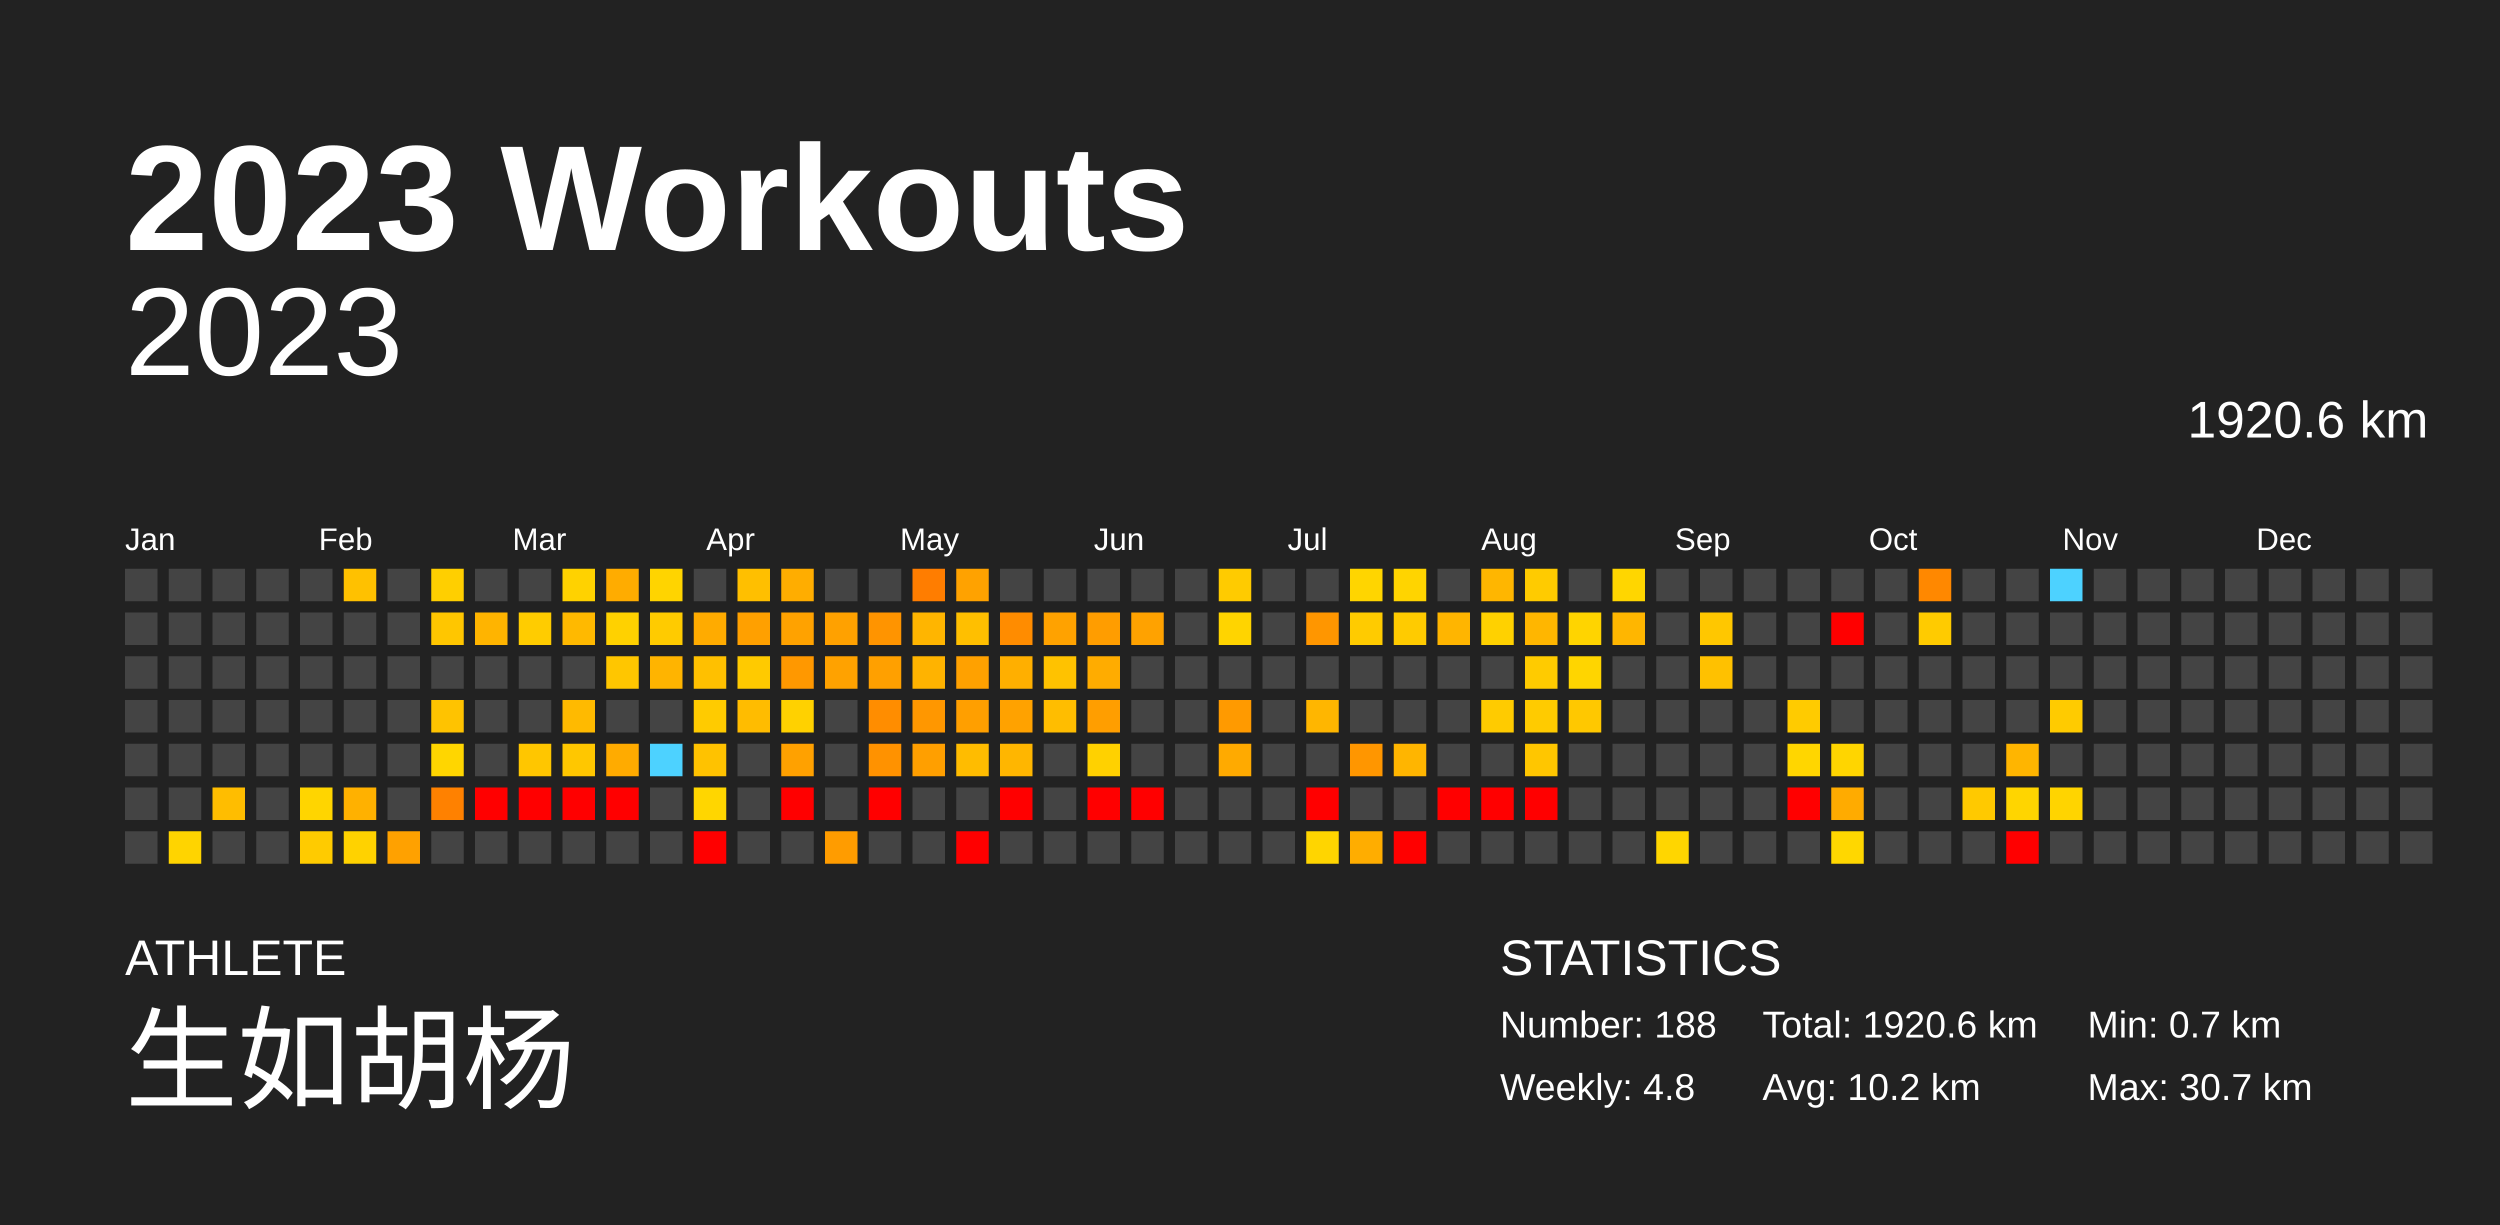
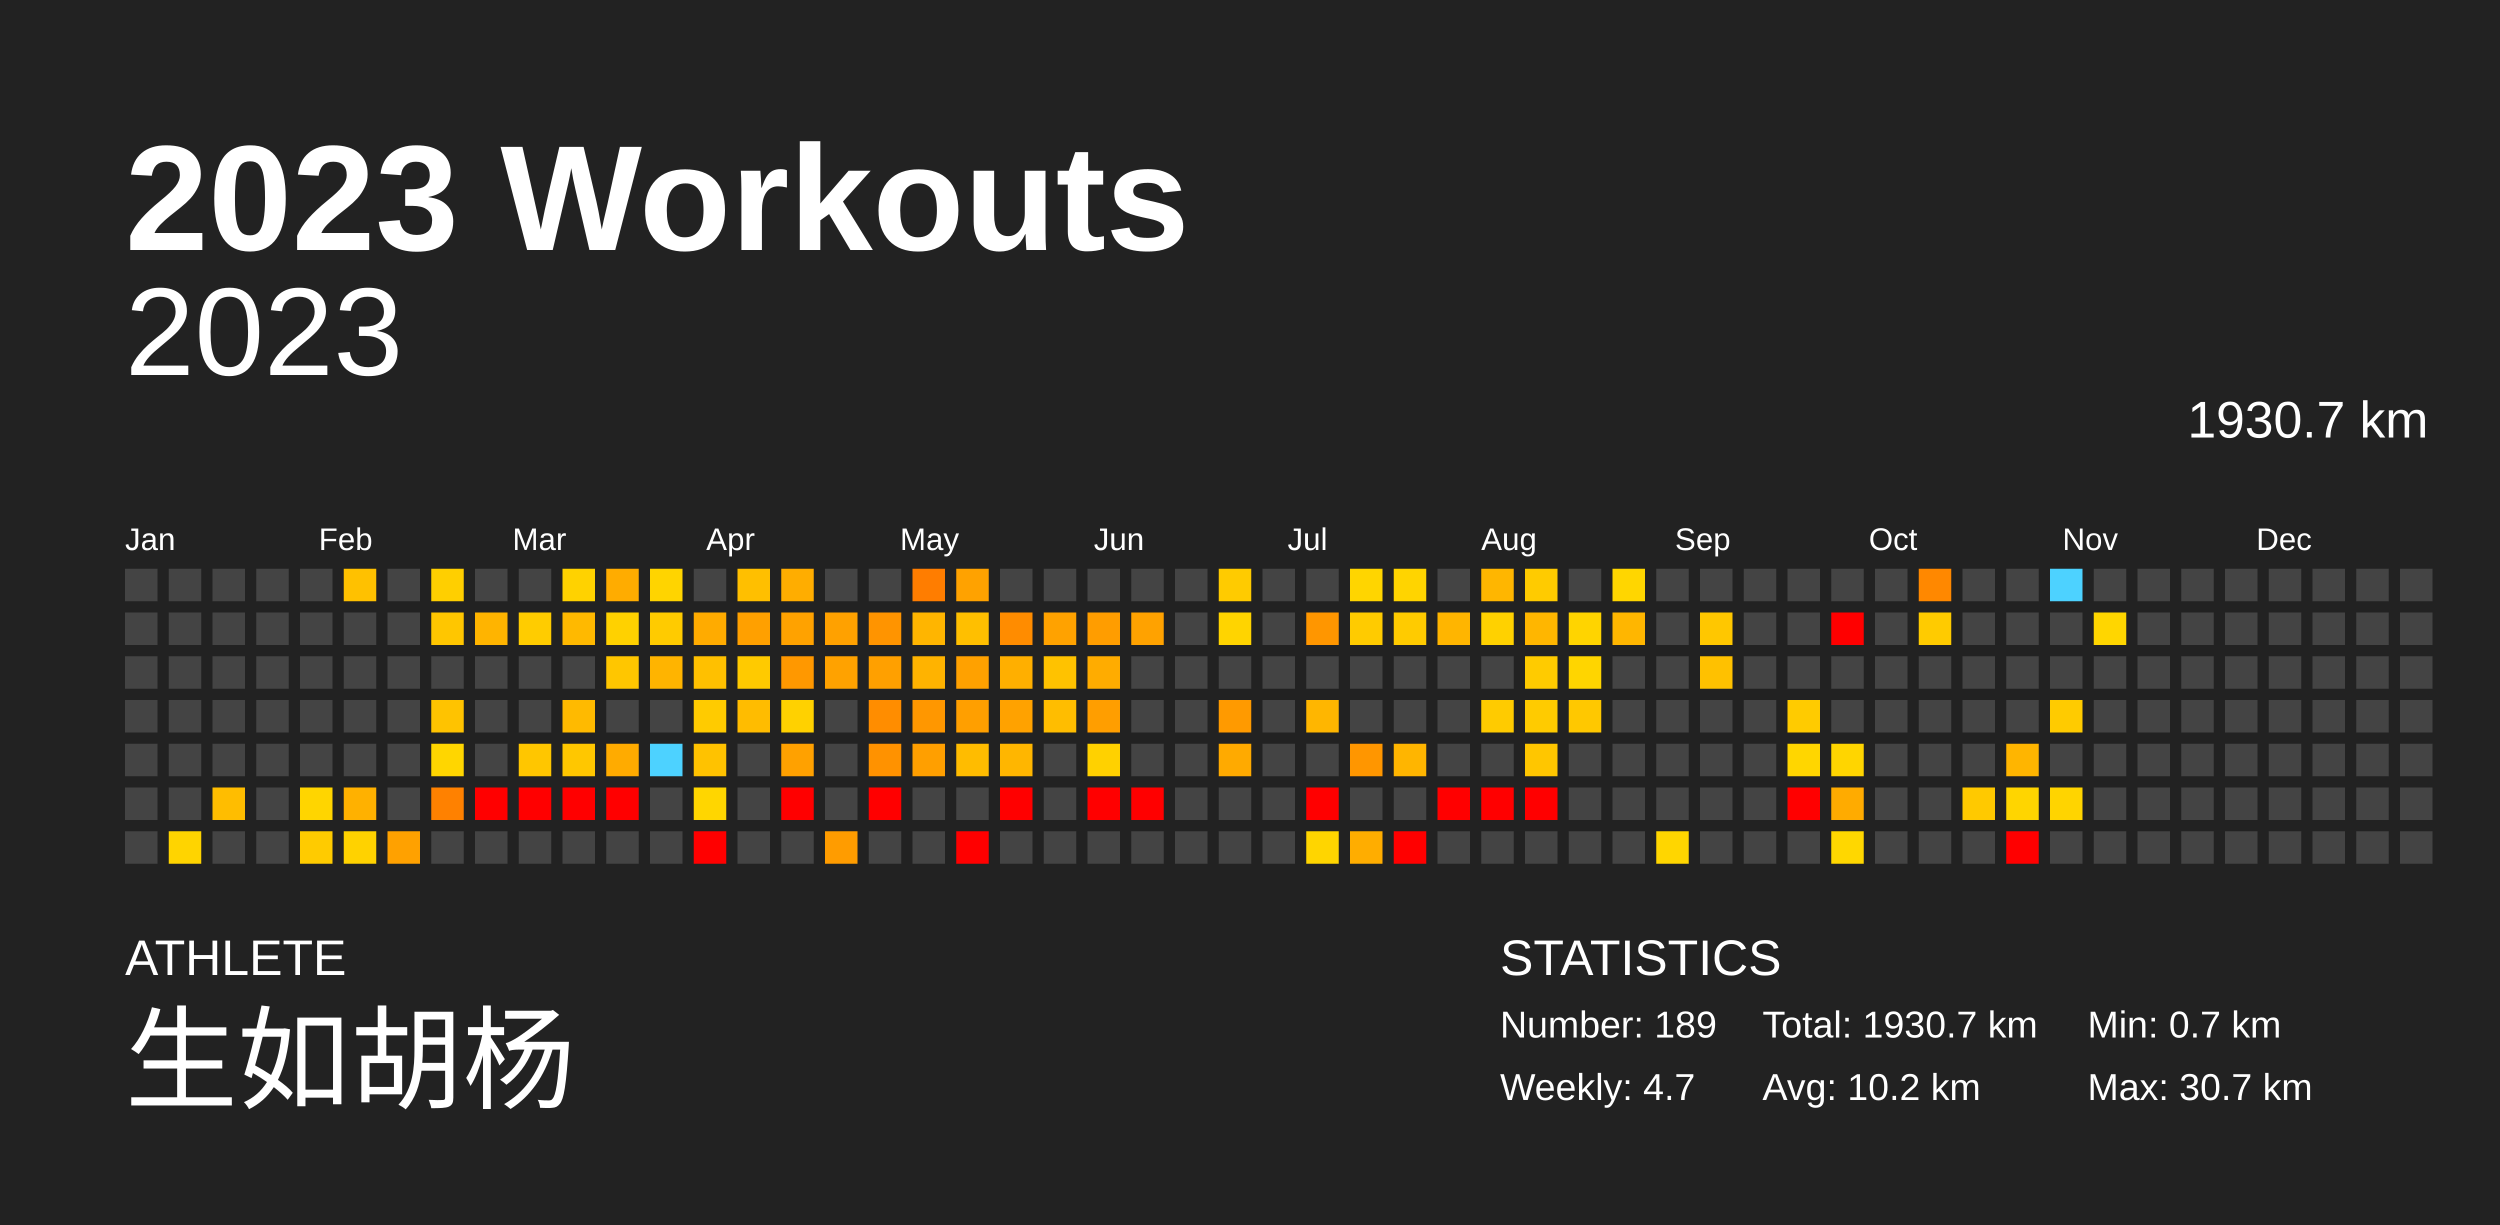
<svg xmlns="http://www.w3.org/2000/svg" baseProfile="full" height="98mm" version="1.1" viewBox="0,0,200,98" width="200mm">
  <defs />
  <rect fill="#222222" height="98" width="200" x="0" y="0" />
  <text fill="#FFFFFF" style="font-size:12px; font-family:Arial; font-weight:bold;" x="10" y="20">2023 Workouts</text>
  <text fill="#FFFFFF" style="font-size:4px; font-family:Arial" x="10" y="78">ATHLETE</text>
  <text fill="#FFFFFF" style="font-size:9px; font-family:Arial" x="10" y="88">生如胡杨</text>
  <text fill="#FFFFFF" style="font-size:4px; font-family:Arial" x="120" y="78">STATISTICS</text>
-   <text fill="#FFFFFF" style="font-size:3px; font-family:Arial" x="120" y="83">Number: 188</text>
-   <text fill="#FFFFFF" style="font-size:3px; font-family:Arial" x="120" y="88">Weekly: 4.8</text>
-   <text fill="#FFFFFF" style="font-size:3px; font-family:Arial" x="141" y="83">Total: 1920.6 km</text>
+   <text fill="#FFFFFF" style="font-size:3px; font-family:Arial" x="120" y="83">Number: 189</text>
+   <text fill="#FFFFFF" style="font-size:3px; font-family:Arial" x="120" y="88">Weekly: 4.7</text>
+   <text fill="#FFFFFF" style="font-size:3px; font-family:Arial" x="141" y="83">Total: 1930.7 km</text>
  <text fill="#FFFFFF" style="font-size:3px; font-family:Arial" x="141" y="88">Avg: 10.2 km</text>
  <text fill="#FFFFFF" style="font-size:3px; font-family:Arial" x="167" y="83">Min: 0.7 km</text>
  <text fill="#FFFFFF" style="font-size:3px; font-family:Arial" x="167" y="88">Max: 30.7 km</text>
  <text alignment-baseline="hanging" fill="#FFFFFF" style="font-size:10.0px; font-family:Arial;" x="10" y="30">2023</text>
-   <text alignment-baseline="hanging" fill="#FFFFFF" style="font-size:4.125px; font-family:Arial;" x="175" y="35">1920.6 km</text>
+   <text alignment-baseline="hanging" fill="#FFFFFF" style="font-size:4.125px; font-family:Arial;" x="175" y="35">1930.7 km</text>
  <text fill="#FFFFFF" style="font-size:2.5px; font-family:Arial" x="10.0" y="44">Jan</text>
  <text fill="#FFFFFF" style="font-size:2.5px; font-family:Arial" x="25.5" y="44">Feb</text>
  <text fill="#FFFFFF" style="font-size:2.5px; font-family:Arial" x="41.0" y="44">Mar</text>
  <text fill="#FFFFFF" style="font-size:2.5px; font-family:Arial" x="56.5" y="44">Apr</text>
  <text fill="#FFFFFF" style="font-size:2.5px; font-family:Arial" x="72.0" y="44">May</text>
  <text fill="#FFFFFF" style="font-size:2.5px; font-family:Arial" x="87.5" y="44">Jun</text>
  <text fill="#FFFFFF" style="font-size:2.5px; font-family:Arial" x="103.0" y="44">Jul</text>
  <text fill="#FFFFFF" style="font-size:2.5px; font-family:Arial" x="118.5" y="44">Aug</text>
  <text fill="#FFFFFF" style="font-size:2.5px; font-family:Arial" x="134.0" y="44">Sep</text>
  <text fill="#FFFFFF" style="font-size:2.5px; font-family:Arial" x="149.5" y="44">Oct</text>
  <text fill="#FFFFFF" style="font-size:2.5px; font-family:Arial" x="165.0" y="44">Nov</text>
  <text fill="#FFFFFF" style="font-size:2.5px; font-family:Arial" x="180.5" y="44">Dec</text>
  <rect fill="#444444" height="2.6" width="2.6" x="10.0" y="45.5" />
  <rect fill="#444444" height="2.6" width="2.6" x="10.0" y="49.0" />
  <rect fill="#444444" height="2.6" width="2.6" x="10.0" y="52.5" />
  <rect fill="#444444" height="2.6" width="2.6" x="10.0" y="56.0" />
  <rect fill="#444444" height="2.6" width="2.6" x="10.0" y="59.5" />
  <rect fill="#444444" height="2.6" width="2.6" x="10.0" y="63.0" />
  <rect fill="#444444" height="2.6" width="2.6" x="10.0" y="66.5" />
  <rect fill="#444444" height="2.6" width="2.6" x="13.5" y="45.5" />
  <rect fill="#444444" height="2.6" width="2.6" x="13.5" y="49.0" />
  <rect fill="#444444" height="2.6" width="2.6" x="13.5" y="52.5" />
  <rect fill="#444444" height="2.6" width="2.6" x="13.5" y="56.0" />
  <rect fill="#444444" height="2.6" width="2.6" x="13.5" y="59.5" />
  <rect fill="#444444" height="2.6" width="2.6" x="13.5" y="63.0" />
  <rect fill="#ffd400" height="2.6" width="2.6" x="13.5" y="66.5" />
  <rect fill="#444444" height="2.6" width="2.6" x="17.0" y="45.5" />
  <rect fill="#444444" height="2.6" width="2.6" x="17.0" y="49.0" />
  <rect fill="#444444" height="2.6" width="2.6" x="17.0" y="52.5" />
  <rect fill="#444444" height="2.6" width="2.6" x="17.0" y="56.0" />
  <rect fill="#444444" height="2.6" width="2.6" x="17.0" y="59.5" />
  <rect fill="#ffbd00" height="2.6" width="2.6" x="17.0" y="63.0" />
  <rect fill="#444444" height="2.6" width="2.6" x="17.0" y="66.5" />
  <rect fill="#444444" height="2.6" width="2.6" x="20.5" y="45.5" />
  <rect fill="#444444" height="2.6" width="2.6" x="20.5" y="49.0" />
  <rect fill="#444444" height="2.6" width="2.6" x="20.5" y="52.5" />
  <rect fill="#444444" height="2.6" width="2.6" x="20.5" y="56.0" />
  <rect fill="#444444" height="2.6" width="2.6" x="20.5" y="59.5" />
  <rect fill="#444444" height="2.6" width="2.6" x="20.5" y="63.0" />
  <rect fill="#444444" height="2.6" width="2.6" x="20.5" y="66.5" />
  <rect fill="#444444" height="2.6" width="2.6" x="24.0" y="45.5" />
  <rect fill="#444444" height="2.6" width="2.6" x="24.0" y="49.0" />
  <rect fill="#444444" height="2.6" width="2.6" x="24.0" y="52.5" />
  <rect fill="#444444" height="2.6" width="2.6" x="24.0" y="56.0" />
  <rect fill="#444444" height="2.6" width="2.6" x="24.0" y="59.5" />
  <rect fill="#ffd500" height="2.6" width="2.6" x="24.0" y="63.0" />
  <rect fill="#ffcb00" height="2.6" width="2.6" x="24.0" y="66.5" />
  <rect fill="#ffc100" height="2.6" width="2.6" x="27.5" y="45.5" />
  <rect fill="#444444" height="2.6" width="2.6" x="27.5" y="49.0" />
  <rect fill="#444444" height="2.6" width="2.6" x="27.5" y="52.5" />
  <rect fill="#444444" height="2.6" width="2.6" x="27.5" y="56.0" />
  <rect fill="#444444" height="2.6" width="2.6" x="27.5" y="59.5" />
  <rect fill="#ffb100" height="2.6" width="2.6" x="27.5" y="63.0" />
  <rect fill="#ffd200" height="2.6" width="2.6" x="27.5" y="66.5" />
  <rect fill="#444444" height="2.6" width="2.6" x="31.0" y="45.5" />
  <rect fill="#444444" height="2.6" width="2.6" x="31.0" y="49.0" />
  <rect fill="#444444" height="2.6" width="2.6" x="31.0" y="52.5" />
  <rect fill="#444444" height="2.6" width="2.6" x="31.0" y="56.0" />
  <rect fill="#444444" height="2.6" width="2.6" x="31.0" y="59.5" />
  <rect fill="#444444" height="2.6" width="2.6" x="31.0" y="63.0" />
  <rect fill="#ffa100" height="2.6" width="2.6" x="31.0" y="66.5" />
  <rect fill="#ffcf00" height="2.6" width="2.6" x="34.5" y="45.5" />
  <rect fill="#ffc600" height="2.6" width="2.6" x="34.5" y="49.0" />
  <rect fill="#444444" height="2.6" width="2.6" x="34.5" y="52.5" />
  <rect fill="#ffc300" height="2.6" width="2.6" x="34.5" y="56.0" />
  <rect fill="#ffd600" height="2.6" width="2.6" x="34.5" y="59.5" />
  <rect fill="#ff8100" height="2.6" width="2.6" x="34.5" y="63.0" />
  <rect fill="#444444" height="2.6" width="2.6" x="34.5" y="66.5" />
  <rect fill="#444444" height="2.6" width="2.6" x="38.0" y="45.5" />
  <rect fill="#ffb400" height="2.6" width="2.6" x="38.0" y="49.0" />
  <rect fill="#444444" height="2.6" width="2.6" x="38.0" y="52.5" />
  <rect fill="#444444" height="2.6" width="2.6" x="38.0" y="56.0" />
  <rect fill="#444444" height="2.6" width="2.6" x="38.0" y="59.5" />
  <rect fill="red" height="2.6" width="2.6" x="38.0" y="63.0" />
  <rect fill="#444444" height="2.6" width="2.6" x="38.0" y="66.5" />
  <rect fill="#444444" height="2.6" width="2.6" x="41.5" y="45.5" />
  <rect fill="#ffcc00" height="2.6" width="2.6" x="41.5" y="49.0" />
  <rect fill="#444444" height="2.6" width="2.6" x="41.5" y="52.5" />
  <rect fill="#444444" height="2.6" width="2.6" x="41.5" y="56.0" />
  <rect fill="#ffc600" height="2.6" width="2.6" x="41.5" y="59.5" />
  <rect fill="red" height="2.6" width="2.6" x="41.5" y="63.0" />
  <rect fill="#444444" height="2.6" width="2.6" x="41.5" y="66.5" />
  <rect fill="#ffd200" height="2.6" width="2.6" x="45.0" y="45.5" />
  <rect fill="#ffb900" height="2.6" width="2.6" x="45.0" y="49.0" />
  <rect fill="#444444" height="2.6" width="2.6" x="45.0" y="52.5" />
  <rect fill="#ffba00" height="2.6" width="2.6" x="45.0" y="56.0" />
  <rect fill="#ffc700" height="2.6" width="2.6" x="45.0" y="59.5" />
  <rect fill="red" height="2.6" width="2.6" x="45.0" y="63.0" />
  <rect fill="#444444" height="2.6" width="2.6" x="45.0" y="66.5" />
  <rect fill="#ffac00" height="2.6" width="2.6" x="48.5" y="45.5" />
  <rect fill="#ffd100" height="2.6" width="2.6" x="48.5" y="49.0" />
  <rect fill="#ffc600" height="2.6" width="2.6" x="48.5" y="52.5" />
  <rect fill="#444444" height="2.6" width="2.6" x="48.5" y="56.0" />
  <rect fill="#ffab00" height="2.6" width="2.6" x="48.5" y="59.5" />
  <rect fill="red" height="2.6" width="2.6" x="48.5" y="63.0" />
  <rect fill="#444444" height="2.6" width="2.6" x="48.5" y="66.5" />
  <rect fill="#ffd400" height="2.6" width="2.6" x="52.0" y="45.5" />
  <rect fill="#ffcb00" height="2.6" width="2.6" x="52.0" y="49.0" />
  <rect fill="#ffb400" height="2.6" width="2.6" x="52.0" y="52.5" />
  <rect fill="#444444" height="2.6" width="2.6" x="52.0" y="56.0" />
  <rect fill="#4dd2ff" height="2.6" width="2.6" x="52.0" y="59.5" />
  <rect fill="#444444" height="2.6" width="2.6" x="52.0" y="63.0" />
  <rect fill="#444444" height="2.6" width="2.6" x="52.0" y="66.5" />
  <rect fill="#444444" height="2.6" width="2.6" x="55.5" y="45.5" />
  <rect fill="#ffab00" height="2.6" width="2.6" x="55.5" y="49.0" />
  <rect fill="#ffc000" height="2.6" width="2.6" x="55.5" y="52.5" />
  <rect fill="#ffcb00" height="2.6" width="2.6" x="55.5" y="56.0" />
  <rect fill="#ffc200" height="2.6" width="2.6" x="55.5" y="59.5" />
  <rect fill="#ffd600" height="2.6" width="2.6" x="55.5" y="63.0" />
  <rect fill="red" height="2.6" width="2.6" x="55.5" y="66.5" />
  <rect fill="#ffbf00" height="2.6" width="2.6" x="59.0" y="45.5" />
  <rect fill="#ffa000" height="2.6" width="2.6" x="59.0" y="49.0" />
  <rect fill="#ffca00" height="2.6" width="2.6" x="59.0" y="52.5" />
  <rect fill="#ffbc00" height="2.6" width="2.6" x="59.0" y="56.0" />
  <rect fill="#444444" height="2.6" width="2.6" x="59.0" y="59.5" />
  <rect fill="#444444" height="2.6" width="2.6" x="59.0" y="63.0" />
  <rect fill="#444444" height="2.6" width="2.6" x="59.0" y="66.5" />
  <rect fill="#ffad00" height="2.6" width="2.6" x="62.5" y="45.5" />
  <rect fill="#ffa200" height="2.6" width="2.6" x="62.5" y="49.0" />
  <rect fill="#ff9800" height="2.6" width="2.6" x="62.5" y="52.5" />
  <rect fill="#ffd100" height="2.6" width="2.6" x="62.5" y="56.0" />
  <rect fill="#ffa100" height="2.6" width="2.6" x="62.5" y="59.5" />
  <rect fill="red" height="2.6" width="2.6" x="62.5" y="63.0" />
  <rect fill="#444444" height="2.6" width="2.6" x="62.5" y="66.5" />
  <rect fill="#444444" height="2.6" width="2.6" x="66.0" y="45.5" />
  <rect fill="#ffa100" height="2.6" width="2.6" x="66.0" y="49.0" />
  <rect fill="#ffa200" height="2.6" width="2.6" x="66.0" y="52.5" />
  <rect fill="#444444" height="2.6" width="2.6" x="66.0" y="56.0" />
  <rect fill="#444444" height="2.6" width="2.6" x="66.0" y="59.5" />
  <rect fill="#444444" height="2.6" width="2.6" x="66.0" y="63.0" />
  <rect fill="#ff9c00" height="2.6" width="2.6" x="66.0" y="66.5" />
  <rect fill="#444444" height="2.6" width="2.6" x="69.5" y="45.5" />
  <rect fill="#ff9400" height="2.6" width="2.6" x="69.5" y="49.0" />
  <rect fill="#ffa000" height="2.6" width="2.6" x="69.5" y="52.5" />
  <rect fill="#ff8d00" height="2.6" width="2.6" x="69.5" y="56.0" />
  <rect fill="#ff9200" height="2.6" width="2.6" x="69.5" y="59.5" />
  <rect fill="red" height="2.6" width="2.6" x="69.5" y="63.0" />
  <rect fill="#444444" height="2.6" width="2.6" x="69.5" y="66.5" />
  <rect fill="#ff7d00" height="2.6" width="2.6" x="73.0" y="45.5" />
  <rect fill="#ffb500" height="2.6" width="2.6" x="73.0" y="49.0" />
  <rect fill="#ffb300" height="2.6" width="2.6" x="73.0" y="52.5" />
  <rect fill="#ff9700" height="2.6" width="2.6" x="73.0" y="56.0" />
  <rect fill="#ff9f00" height="2.6" width="2.6" x="73.0" y="59.5" />
  <rect fill="#444444" height="2.6" width="2.6" x="73.0" y="63.0" />
  <rect fill="#444444" height="2.6" width="2.6" x="73.0" y="66.5" />
  <rect fill="#ffa200" height="2.6" width="2.6" x="76.5" y="45.5" />
  <rect fill="#ffbf00" height="2.6" width="2.6" x="76.5" y="49.0" />
  <rect fill="#ffa100" height="2.6" width="2.6" x="76.5" y="52.5" />
  <rect fill="#ff9f00" height="2.6" width="2.6" x="76.5" y="56.0" />
  <rect fill="#ffbc00" height="2.6" width="2.6" x="76.5" y="59.5" />
  <rect fill="#444444" height="2.6" width="2.6" x="76.5" y="63.0" />
  <rect fill="red" height="2.6" width="2.6" x="76.5" y="66.5" />
  <rect fill="#444444" height="2.6" width="2.6" x="80.0" y="45.5" />
  <rect fill="#ff8c00" height="2.6" width="2.6" x="80.0" y="49.0" />
  <rect fill="#ffaf00" height="2.6" width="2.6" x="80.0" y="52.5" />
  <rect fill="#ffa200" height="2.6" width="2.6" x="80.0" y="56.0" />
  <rect fill="#ffb600" height="2.6" width="2.6" x="80.0" y="59.5" />
  <rect fill="red" height="2.6" width="2.6" x="80.0" y="63.0" />
  <rect fill="#444444" height="2.6" width="2.6" x="80.0" y="66.5" />
  <rect fill="#444444" height="2.6" width="2.6" x="83.5" y="45.5" />
  <rect fill="#ffa200" height="2.6" width="2.6" x="83.5" y="49.0" />
  <rect fill="#ffc200" height="2.6" width="2.6" x="83.5" y="52.5" />
  <rect fill="#ffbd00" height="2.6" width="2.6" x="83.5" y="56.0" />
  <rect fill="#444444" height="2.6" width="2.6" x="83.5" y="59.5" />
  <rect fill="#444444" height="2.6" width="2.6" x="83.5" y="63.0" />
  <rect fill="#444444" height="2.6" width="2.6" x="83.5" y="66.5" />
  <rect fill="#444444" height="2.6" width="2.6" x="87.0" y="45.5" />
  <rect fill="#ff9d00" height="2.6" width="2.6" x="87.0" y="49.0" />
  <rect fill="#ffac00" height="2.6" width="2.6" x="87.0" y="52.5" />
  <rect fill="#ff9e00" height="2.6" width="2.6" x="87.0" y="56.0" />
  <rect fill="#ffd100" height="2.6" width="2.6" x="87.0" y="59.5" />
  <rect fill="red" height="2.6" width="2.6" x="87.0" y="63.0" />
  <rect fill="#444444" height="2.6" width="2.6" x="87.0" y="66.5" />
  <rect fill="#444444" height="2.6" width="2.6" x="90.5" y="45.5" />
  <rect fill="#ffa200" height="2.6" width="2.6" x="90.5" y="49.0" />
  <rect fill="#444444" height="2.6" width="2.6" x="90.5" y="52.5" />
  <rect fill="#444444" height="2.6" width="2.6" x="90.5" y="56.0" />
  <rect fill="#444444" height="2.6" width="2.6" x="90.5" y="59.5" />
  <rect fill="red" height="2.6" width="2.6" x="90.5" y="63.0" />
  <rect fill="#444444" height="2.6" width="2.6" x="90.5" y="66.5" />
  <rect fill="#444444" height="2.6" width="2.6" x="94.0" y="45.5" />
  <rect fill="#444444" height="2.6" width="2.6" x="94.0" y="49.0" />
  <rect fill="#444444" height="2.6" width="2.6" x="94.0" y="52.5" />
  <rect fill="#444444" height="2.6" width="2.6" x="94.0" y="56.0" />
  <rect fill="#444444" height="2.6" width="2.6" x="94.0" y="59.5" />
  <rect fill="#444444" height="2.6" width="2.6" x="94.0" y="63.0" />
  <rect fill="#444444" height="2.6" width="2.6" x="94.0" y="66.5" />
  <rect fill="#ffcb00" height="2.6" width="2.6" x="97.5" y="45.5" />
  <rect fill="#ffd400" height="2.6" width="2.6" x="97.5" y="49.0" />
  <rect fill="#444444" height="2.6" width="2.6" x="97.5" y="52.5" />
  <rect fill="#ff9a00" height="2.6" width="2.6" x="97.5" y="56.0" />
  <rect fill="#ffaa00" height="2.6" width="2.6" x="97.5" y="59.5" />
  <rect fill="#444444" height="2.6" width="2.6" x="97.5" y="63.0" />
  <rect fill="#444444" height="2.6" width="2.6" x="97.5" y="66.5" />
  <rect fill="#444444" height="2.6" width="2.6" x="101.0" y="45.5" />
  <rect fill="#444444" height="2.6" width="2.6" x="101.0" y="49.0" />
  <rect fill="#444444" height="2.6" width="2.6" x="101.0" y="52.5" />
  <rect fill="#444444" height="2.6" width="2.6" x="101.0" y="56.0" />
  <rect fill="#444444" height="2.6" width="2.6" x="101.0" y="59.5" />
  <rect fill="#444444" height="2.6" width="2.6" x="101.0" y="63.0" />
  <rect fill="#444444" height="2.6" width="2.6" x="101.0" y="66.5" />
  <rect fill="#444444" height="2.6" width="2.6" x="104.5" y="45.5" />
  <rect fill="#ff9600" height="2.6" width="2.6" x="104.5" y="49.0" />
  <rect fill="#444444" height="2.6" width="2.6" x="104.5" y="52.5" />
  <rect fill="#ffb600" height="2.6" width="2.6" x="104.5" y="56.0" />
  <rect fill="#444444" height="2.6" width="2.6" x="104.5" y="59.5" />
  <rect fill="red" height="2.6" width="2.6" x="104.5" y="63.0" />
  <rect fill="#ffd500" height="2.6" width="2.6" x="104.5" y="66.5" />
  <rect fill="#ffd500" height="2.6" width="2.6" x="108.0" y="45.5" />
  <rect fill="#ffcb00" height="2.6" width="2.6" x="108.0" y="49.0" />
  <rect fill="#444444" height="2.6" width="2.6" x="108.0" y="52.5" />
  <rect fill="#444444" height="2.6" width="2.6" x="108.0" y="56.0" />
  <rect fill="#ff9600" height="2.6" width="2.6" x="108.0" y="59.5" />
  <rect fill="#444444" height="2.6" width="2.6" x="108.0" y="63.0" />
  <rect fill="#ffad00" height="2.6" width="2.6" x="108.0" y="66.5" />
  <rect fill="#ffd400" height="2.6" width="2.6" x="111.5" y="45.5" />
  <rect fill="#ffcb00" height="2.6" width="2.6" x="111.5" y="49.0" />
  <rect fill="#444444" height="2.6" width="2.6" x="111.5" y="52.5" />
  <rect fill="#444444" height="2.6" width="2.6" x="111.5" y="56.0" />
  <rect fill="#ffb500" height="2.6" width="2.6" x="111.5" y="59.5" />
  <rect fill="#444444" height="2.6" width="2.6" x="111.5" y="63.0" />
  <rect fill="red" height="2.6" width="2.6" x="111.5" y="66.5" />
  <rect fill="#444444" height="2.6" width="2.6" x="115.0" y="45.5" />
  <rect fill="#ffb500" height="2.6" width="2.6" x="115.0" y="49.0" />
  <rect fill="#444444" height="2.6" width="2.6" x="115.0" y="52.5" />
  <rect fill="#444444" height="2.6" width="2.6" x="115.0" y="56.0" />
  <rect fill="#444444" height="2.6" width="2.6" x="115.0" y="59.5" />
  <rect fill="red" height="2.6" width="2.6" x="115.0" y="63.0" />
  <rect fill="#444444" height="2.6" width="2.6" x="115.0" y="66.5" />
  <rect fill="#ffb600" height="2.6" width="2.6" x="118.5" y="45.5" />
  <rect fill="#ffd100" height="2.6" width="2.6" x="118.5" y="49.0" />
  <rect fill="#444444" height="2.6" width="2.6" x="118.5" y="52.5" />
  <rect fill="#ffcb00" height="2.6" width="2.6" x="118.5" y="56.0" />
  <rect fill="#444444" height="2.6" width="2.6" x="118.5" y="59.5" />
  <rect fill="red" height="2.6" width="2.6" x="118.5" y="63.0" />
  <rect fill="#444444" height="2.6" width="2.6" x="118.5" y="66.5" />
  <rect fill="#ffcb00" height="2.6" width="2.6" x="122.0" y="45.5" />
  <rect fill="#ffb600" height="2.6" width="2.6" x="122.0" y="49.0" />
  <rect fill="#ffcb00" height="2.6" width="2.6" x="122.0" y="52.5" />
  <rect fill="#ffcb00" height="2.6" width="2.6" x="122.0" y="56.0" />
  <rect fill="#ffc600" height="2.6" width="2.6" x="122.0" y="59.5" />
  <rect fill="red" height="2.6" width="2.6" x="122.0" y="63.0" />
  <rect fill="#444444" height="2.6" width="2.6" x="122.0" y="66.5" />
  <rect fill="#444444" height="2.6" width="2.6" x="125.5" y="45.5" />
  <rect fill="#ffd400" height="2.6" width="2.6" x="125.5" y="49.0" />
  <rect fill="#ffd500" height="2.6" width="2.6" x="125.5" y="52.5" />
  <rect fill="#ffc800" height="2.6" width="2.6" x="125.5" y="56.0" />
  <rect fill="#444444" height="2.6" width="2.6" x="125.5" y="59.5" />
  <rect fill="#444444" height="2.6" width="2.6" x="125.5" y="63.0" />
  <rect fill="#444444" height="2.6" width="2.6" x="125.5" y="66.5" />
  <rect fill="#ffd600" height="2.6" width="2.6" x="129.0" y="45.5" />
  <rect fill="#ffb600" height="2.6" width="2.6" x="129.0" y="49.0" />
  <rect fill="#444444" height="2.6" width="2.6" x="129.0" y="52.5" />
  <rect fill="#444444" height="2.6" width="2.6" x="129.0" y="56.0" />
  <rect fill="#444444" height="2.6" width="2.6" x="129.0" y="59.5" />
  <rect fill="#444444" height="2.6" width="2.6" x="129.0" y="63.0" />
  <rect fill="#444444" height="2.6" width="2.6" x="129.0" y="66.5" />
  <rect fill="#444444" height="2.6" width="2.6" x="132.5" y="45.5" />
  <rect fill="#444444" height="2.6" width="2.6" x="132.5" y="49.0" />
  <rect fill="#444444" height="2.6" width="2.6" x="132.5" y="52.5" />
  <rect fill="#444444" height="2.6" width="2.6" x="132.5" y="56.0" />
  <rect fill="#444444" height="2.6" width="2.6" x="132.5" y="59.5" />
  <rect fill="#444444" height="2.6" width="2.6" x="132.5" y="63.0" />
  <rect fill="#ffd600" height="2.6" width="2.6" x="132.5" y="66.5" />
  <rect fill="#444444" height="2.6" width="2.6" x="136.0" y="45.5" />
  <rect fill="#ffc700" height="2.6" width="2.6" x="136.0" y="49.0" />
  <rect fill="#ffc100" height="2.6" width="2.6" x="136.0" y="52.5" />
  <rect fill="#444444" height="2.6" width="2.6" x="136.0" y="56.0" />
  <rect fill="#444444" height="2.6" width="2.6" x="136.0" y="59.5" />
  <rect fill="#444444" height="2.6" width="2.6" x="136.0" y="63.0" />
  <rect fill="#444444" height="2.6" width="2.6" x="136.0" y="66.5" />
  <rect fill="#444444" height="2.6" width="2.6" x="139.5" y="45.5" />
  <rect fill="#444444" height="2.6" width="2.6" x="139.5" y="49.0" />
  <rect fill="#444444" height="2.6" width="2.6" x="139.5" y="52.5" />
  <rect fill="#444444" height="2.6" width="2.6" x="139.5" y="56.0" />
  <rect fill="#444444" height="2.6" width="2.6" x="139.5" y="59.5" />
  <rect fill="#444444" height="2.6" width="2.6" x="139.5" y="63.0" />
  <rect fill="#444444" height="2.6" width="2.6" x="139.5" y="66.5" />
  <rect fill="#444444" height="2.6" width="2.6" x="143.0" y="45.5" />
  <rect fill="#444444" height="2.6" width="2.6" x="143.0" y="49.0" />
  <rect fill="#444444" height="2.6" width="2.6" x="143.0" y="52.5" />
  <rect fill="#ffcb00" height="2.6" width="2.6" x="143.0" y="56.0" />
  <rect fill="#ffd600" height="2.6" width="2.6" x="143.0" y="59.5" />
  <rect fill="red" height="2.6" width="2.6" x="143.0" y="63.0" />
  <rect fill="#444444" height="2.6" width="2.6" x="143.0" y="66.5" />
  <rect fill="#444444" height="2.6" width="2.6" x="146.5" y="45.5" />
  <rect fill="red" height="2.6" width="2.6" x="146.5" y="49.0" />
  <rect fill="#444444" height="2.6" width="2.6" x="146.5" y="52.5" />
  <rect fill="#444444" height="2.6" width="2.6" x="146.5" y="56.0" />
  <rect fill="#ffd500" height="2.6" width="2.6" x="146.5" y="59.5" />
  <rect fill="#ffab00" height="2.6" width="2.6" x="146.5" y="63.0" />
  <rect fill="#ffd700" height="2.6" width="2.6" x="146.5" y="66.5" />
  <rect fill="#444444" height="2.6" width="2.6" x="150.0" y="45.5" />
  <rect fill="#444444" height="2.6" width="2.6" x="150.0" y="49.0" />
  <rect fill="#444444" height="2.6" width="2.6" x="150.0" y="52.5" />
  <rect fill="#444444" height="2.6" width="2.6" x="150.0" y="56.0" />
  <rect fill="#444444" height="2.6" width="2.6" x="150.0" y="59.5" />
  <rect fill="#444444" height="2.6" width="2.6" x="150.0" y="63.0" />
  <rect fill="#444444" height="2.6" width="2.6" x="150.0" y="66.5" />
  <rect fill="#ff8800" height="2.6" width="2.6" x="153.5" y="45.5" />
  <rect fill="#ffcb00" height="2.6" width="2.6" x="153.5" y="49.0" />
  <rect fill="#444444" height="2.6" width="2.6" x="153.5" y="52.5" />
  <rect fill="#444444" height="2.6" width="2.6" x="153.5" y="56.0" />
  <rect fill="#444444" height="2.6" width="2.6" x="153.5" y="59.5" />
  <rect fill="#444444" height="2.6" width="2.6" x="153.5" y="63.0" />
  <rect fill="#444444" height="2.6" width="2.6" x="153.5" y="66.5" />
  <rect fill="#444444" height="2.6" width="2.6" x="157.0" y="45.5" />
  <rect fill="#444444" height="2.6" width="2.6" x="157.0" y="49.0" />
  <rect fill="#444444" height="2.6" width="2.6" x="157.0" y="52.5" />
  <rect fill="#444444" height="2.6" width="2.6" x="157.0" y="56.0" />
  <rect fill="#444444" height="2.6" width="2.6" x="157.0" y="59.5" />
  <rect fill="#ffc900" height="2.6" width="2.6" x="157.0" y="63.0" />
  <rect fill="#444444" height="2.6" width="2.6" x="157.0" y="66.5" />
  <rect fill="#444444" height="2.6" width="2.6" x="160.5" y="45.5" />
  <rect fill="#444444" height="2.6" width="2.6" x="160.5" y="49.0" />
  <rect fill="#444444" height="2.6" width="2.6" x="160.5" y="52.5" />
  <rect fill="#444444" height="2.6" width="2.6" x="160.5" y="56.0" />
  <rect fill="#ffb500" height="2.6" width="2.6" x="160.5" y="59.5" />
  <rect fill="#ffd500" height="2.6" width="2.6" x="160.5" y="63.0" />
  <rect fill="red" height="2.6" width="2.6" x="160.5" y="66.5" />
  <rect fill="#4dd2ff" height="2.6" width="2.6" x="164.0" y="45.5" />
  <rect fill="#444444" height="2.6" width="2.6" x="164.0" y="49.0" />
  <rect fill="#444444" height="2.6" width="2.6" x="164.0" y="52.5" />
  <rect fill="#ffcb00" height="2.6" width="2.6" x="164.0" y="56.0" />
  <rect fill="#444444" height="2.6" width="2.6" x="164.0" y="59.5" />
  <rect fill="#ffd400" height="2.6" width="2.6" x="164.0" y="63.0" />
  <rect fill="#444444" height="2.6" width="2.6" x="164.0" y="66.5" />
  <rect fill="#444444" height="2.6" width="2.6" x="167.5" y="45.5" />
-   <rect fill="#444444" height="2.6" width="2.6" x="167.5" y="49.0" />
+   <rect fill="#ffd600" height="2.6" width="2.6" x="167.5" y="49.0" />
  <rect fill="#444444" height="2.6" width="2.6" x="167.5" y="52.5" />
  <rect fill="#444444" height="2.6" width="2.6" x="167.5" y="56.0" />
  <rect fill="#444444" height="2.6" width="2.6" x="167.5" y="59.5" />
  <rect fill="#444444" height="2.6" width="2.6" x="167.5" y="63.0" />
  <rect fill="#444444" height="2.6" width="2.6" x="167.5" y="66.5" />
  <rect fill="#444444" height="2.6" width="2.6" x="171.0" y="45.5" />
  <rect fill="#444444" height="2.6" width="2.6" x="171.0" y="49.0" />
  <rect fill="#444444" height="2.6" width="2.6" x="171.0" y="52.5" />
  <rect fill="#444444" height="2.6" width="2.6" x="171.0" y="56.0" />
  <rect fill="#444444" height="2.6" width="2.6" x="171.0" y="59.5" />
  <rect fill="#444444" height="2.6" width="2.6" x="171.0" y="63.0" />
  <rect fill="#444444" height="2.6" width="2.6" x="171.0" y="66.5" />
  <rect fill="#444444" height="2.6" width="2.6" x="174.5" y="45.5" />
  <rect fill="#444444" height="2.6" width="2.6" x="174.5" y="49.0" />
  <rect fill="#444444" height="2.6" width="2.6" x="174.5" y="52.5" />
  <rect fill="#444444" height="2.6" width="2.6" x="174.5" y="56.0" />
  <rect fill="#444444" height="2.6" width="2.6" x="174.5" y="59.5" />
  <rect fill="#444444" height="2.6" width="2.6" x="174.5" y="63.0" />
  <rect fill="#444444" height="2.6" width="2.6" x="174.5" y="66.5" />
  <rect fill="#444444" height="2.6" width="2.6" x="178.0" y="45.5" />
  <rect fill="#444444" height="2.6" width="2.6" x="178.0" y="49.0" />
  <rect fill="#444444" height="2.6" width="2.6" x="178.0" y="52.5" />
  <rect fill="#444444" height="2.6" width="2.6" x="178.0" y="56.0" />
  <rect fill="#444444" height="2.6" width="2.6" x="178.0" y="59.5" />
  <rect fill="#444444" height="2.6" width="2.6" x="178.0" y="63.0" />
  <rect fill="#444444" height="2.6" width="2.6" x="178.0" y="66.5" />
  <rect fill="#444444" height="2.6" width="2.6" x="181.5" y="45.5" />
  <rect fill="#444444" height="2.6" width="2.6" x="181.5" y="49.0" />
  <rect fill="#444444" height="2.6" width="2.6" x="181.5" y="52.5" />
  <rect fill="#444444" height="2.6" width="2.6" x="181.5" y="56.0" />
  <rect fill="#444444" height="2.6" width="2.6" x="181.5" y="59.5" />
  <rect fill="#444444" height="2.6" width="2.6" x="181.5" y="63.0" />
  <rect fill="#444444" height="2.6" width="2.6" x="181.5" y="66.5" />
  <rect fill="#444444" height="2.6" width="2.6" x="185.0" y="45.5" />
  <rect fill="#444444" height="2.6" width="2.6" x="185.0" y="49.0" />
  <rect fill="#444444" height="2.6" width="2.6" x="185.0" y="52.5" />
  <rect fill="#444444" height="2.6" width="2.6" x="185.0" y="56.0" />
  <rect fill="#444444" height="2.6" width="2.6" x="185.0" y="59.5" />
  <rect fill="#444444" height="2.6" width="2.6" x="185.0" y="63.0" />
  <rect fill="#444444" height="2.6" width="2.6" x="185.0" y="66.5" />
  <rect fill="#444444" height="2.6" width="2.6" x="188.5" y="45.5" />
  <rect fill="#444444" height="2.6" width="2.6" x="188.5" y="49.0" />
  <rect fill="#444444" height="2.6" width="2.6" x="188.5" y="52.5" />
  <rect fill="#444444" height="2.6" width="2.6" x="188.5" y="56.0" />
  <rect fill="#444444" height="2.6" width="2.6" x="188.5" y="59.5" />
  <rect fill="#444444" height="2.6" width="2.6" x="188.5" y="63.0" />
  <rect fill="#444444" height="2.6" width="2.6" x="188.5" y="66.5" />
  <rect fill="#444444" height="2.6" width="2.6" x="192.0" y="45.5" />
  <rect fill="#444444" height="2.6" width="2.6" x="192.0" y="49.0" />
  <rect fill="#444444" height="2.6" width="2.6" x="192.0" y="52.5" />
  <rect fill="#444444" height="2.6" width="2.6" x="192.0" y="56.0" />
  <rect fill="#444444" height="2.6" width="2.6" x="192.0" y="59.5" />
  <rect fill="#444444" height="2.6" width="2.6" x="192.0" y="63.0" />
  <rect fill="#444444" height="2.6" width="2.6" x="192.0" y="66.5" />
</svg>
